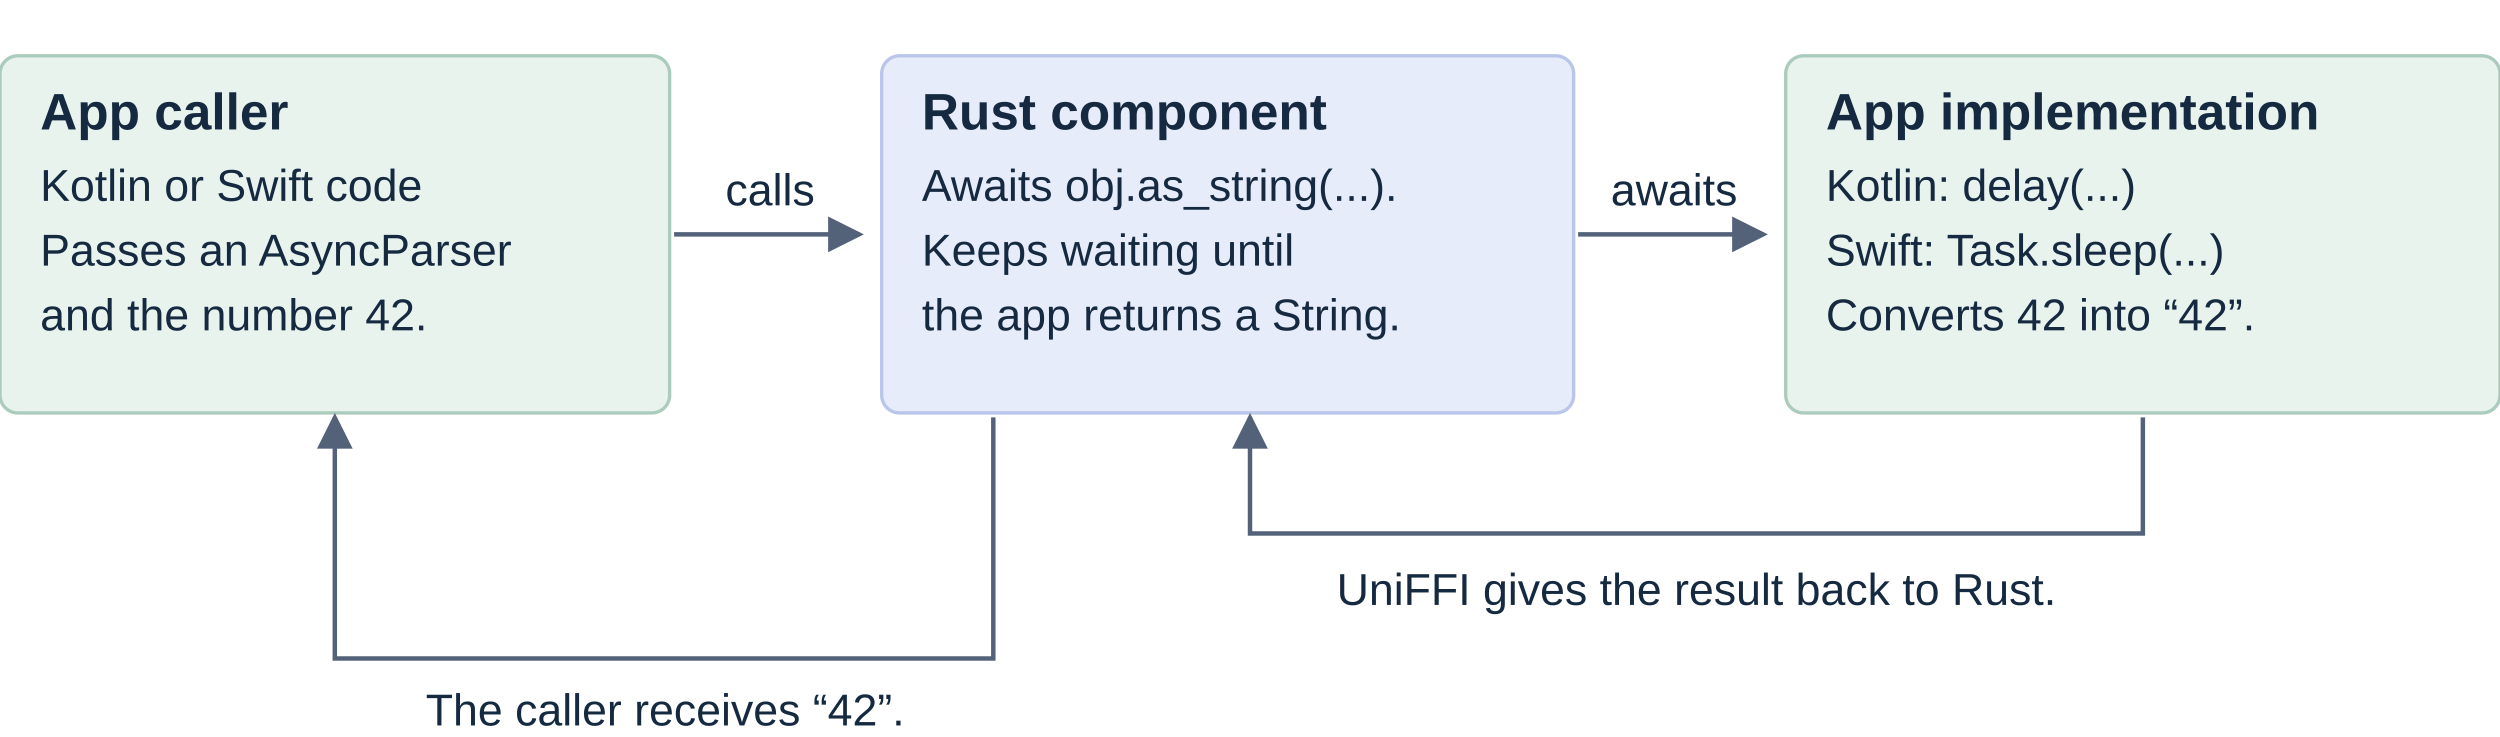
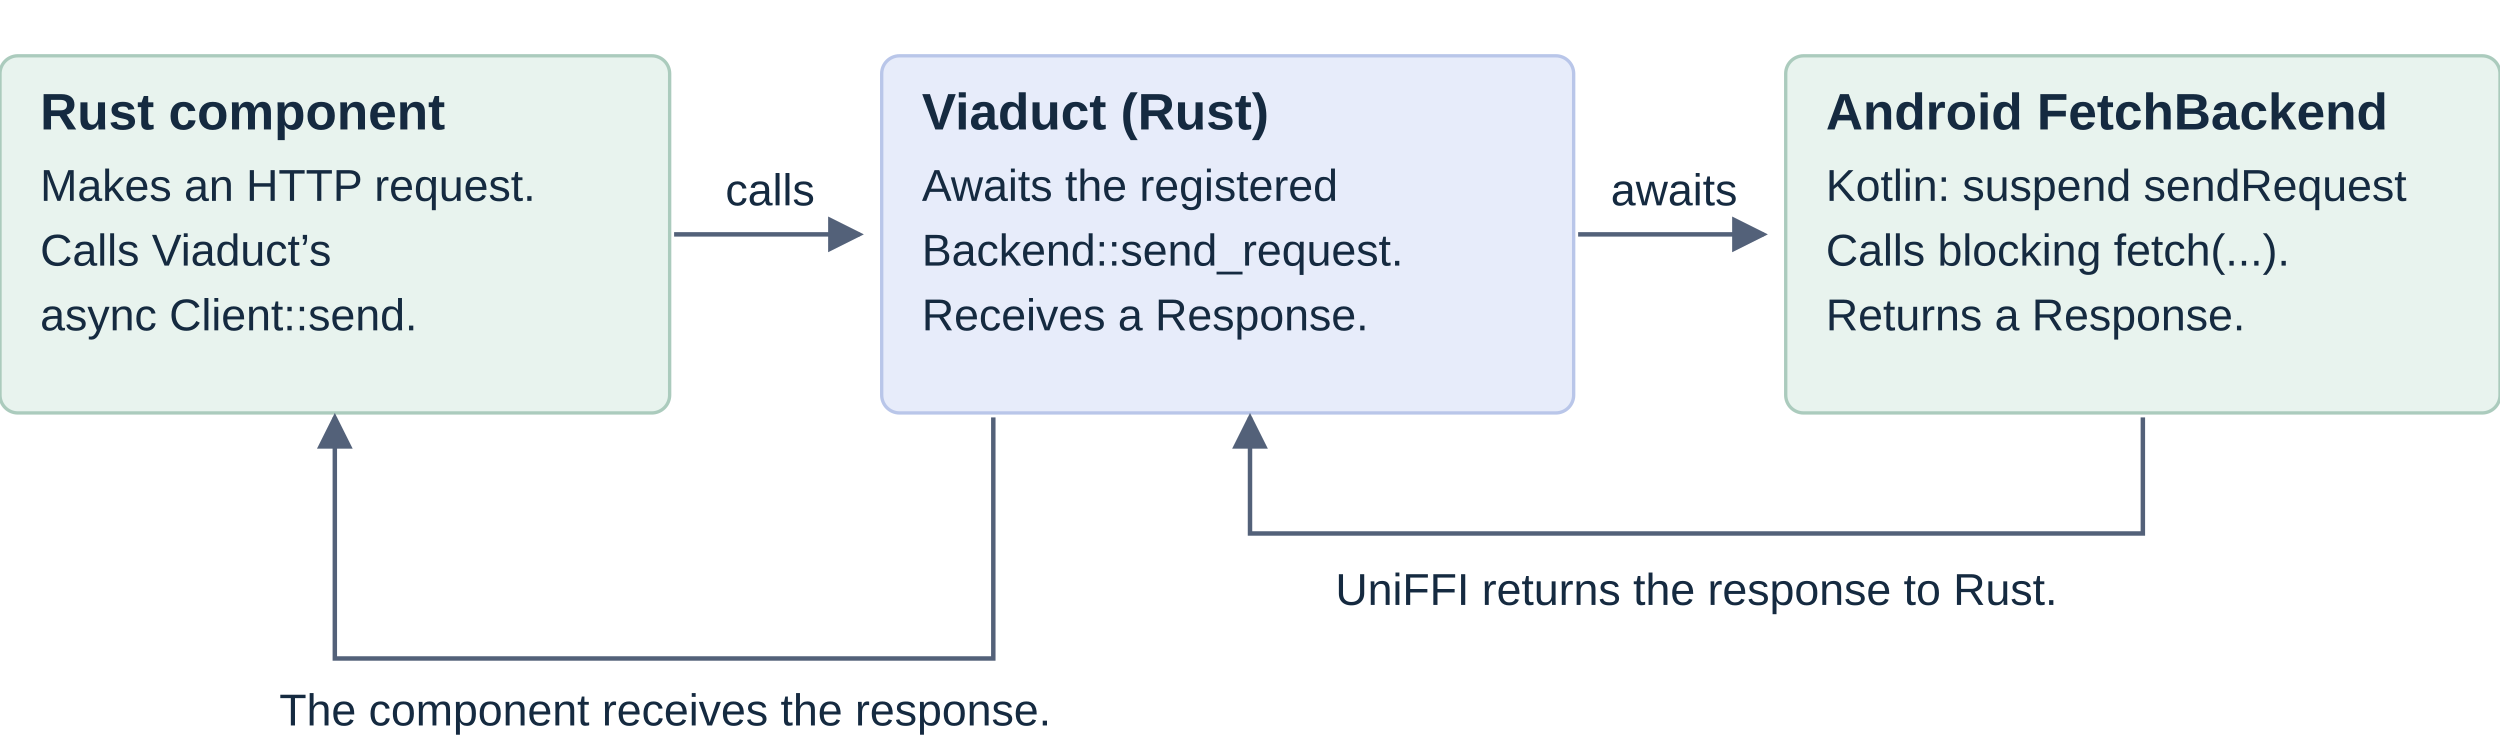
<svg xmlns="http://www.w3.org/2000/svg" viewBox="0 0 1120 330" role="img">
  <style>text{font:20px Arial,sans-serif;fill:#152a40}.heading{font-size:23px;font-weight:600}.box rect{fill:#e7ecfa;stroke:#b9c6e9;stroke-width:1.5px}.app rect{fill:#e8f3ee;stroke:#abcbbd}.arrow{fill:none;stroke:#536179;stroke-width:2px}</style>
  <defs>
    <marker id="arrow" markerWidth="8" markerHeight="8" refX="7" refY="4" orient="auto">
      <path d="M0 0 L8 4 L0 8 z" fill="#536179" />
    </marker>
  </defs>
  <g class="box app">
    <rect x="0" y="25" width="300" height="160" rx="8" />
-     <text x="18" y="58" class="heading">App caller</text>
-     <text x="18" y="90">Kotlin or Swift code</text>
-     <text x="18" y="119">Passes an AsyncParser</text>
-     <text x="18" y="148">and the number 42.</text>
+     <text x="18" y="58" class="heading">Rust component</text>
+     <text x="18" y="90">Makes an HTTP request.</text>
+     <text x="18" y="119">Calls Viaduct’s</text>
+     <text x="18" y="148">async Client::send.</text>
  </g>
  <path class="arrow" d="M302 105 H385" marker-end="url(#arrow)" />
  <text x="345" y="92" text-anchor="middle">calls</text>
  <g class="box">
    <rect x="395" y="25" width="310" height="160" rx="8" />
-     <text x="413" y="58" class="heading">Rust component</text>
-     <text x="413" y="90">Awaits obj.as_string(...).</text>
-     <text x="413" y="119">Keeps waiting until</text>
-     <text x="413" y="148">the app returns a String.</text>
+     <text x="413" y="58" class="heading">Viaduct (Rust)</text>
+     <text x="413" y="90">Awaits the registered</text>
+     <text x="413" y="119">Backend::send_request.</text>
+     <text x="413" y="148">Receives a Response.</text>
  </g>
  <path class="arrow" d="M707 105 H790" marker-end="url(#arrow)" />
  <text x="750" y="92" text-anchor="middle">awaits</text>
  <g class="box app">
    <rect x="800" y="25" width="320" height="160" rx="8" />
-     <text x="818" y="58" class="heading">App implementation</text>
-     <text x="818" y="90">Kotlin: delay(...)</text>
-     <text x="818" y="119">Swift: Task.sleep(...)</text>
-     <text x="818" y="148">Converts 42 into “42”.</text>
+     <text x="818" y="58" class="heading">Android FetchBackend</text>
+     <text x="818" y="90">Kotlin: suspend sendRequest</text>
+     <text x="818" y="119">Calls blocking fetch(...).</text>
+     <text x="818" y="148">Returns a Response.</text>
  </g>
  <path class="arrow" d="M960 187 V239 H560 V187" marker-end="url(#arrow)" />
-   <text x="760" y="271" text-anchor="middle">UniFFI gives the result back to Rust.</text>
+   <text x="760" y="271" text-anchor="middle">UniFFI returns the response to Rust.</text>
  <path class="arrow" d="M445 187 V295 H150 V187" marker-end="url(#arrow)" />
-   <text x="298" y="325" text-anchor="middle">The caller receives “42”.</text>
+   <text x="298" y="325" text-anchor="middle">The component receives the response.</text>
</svg>
